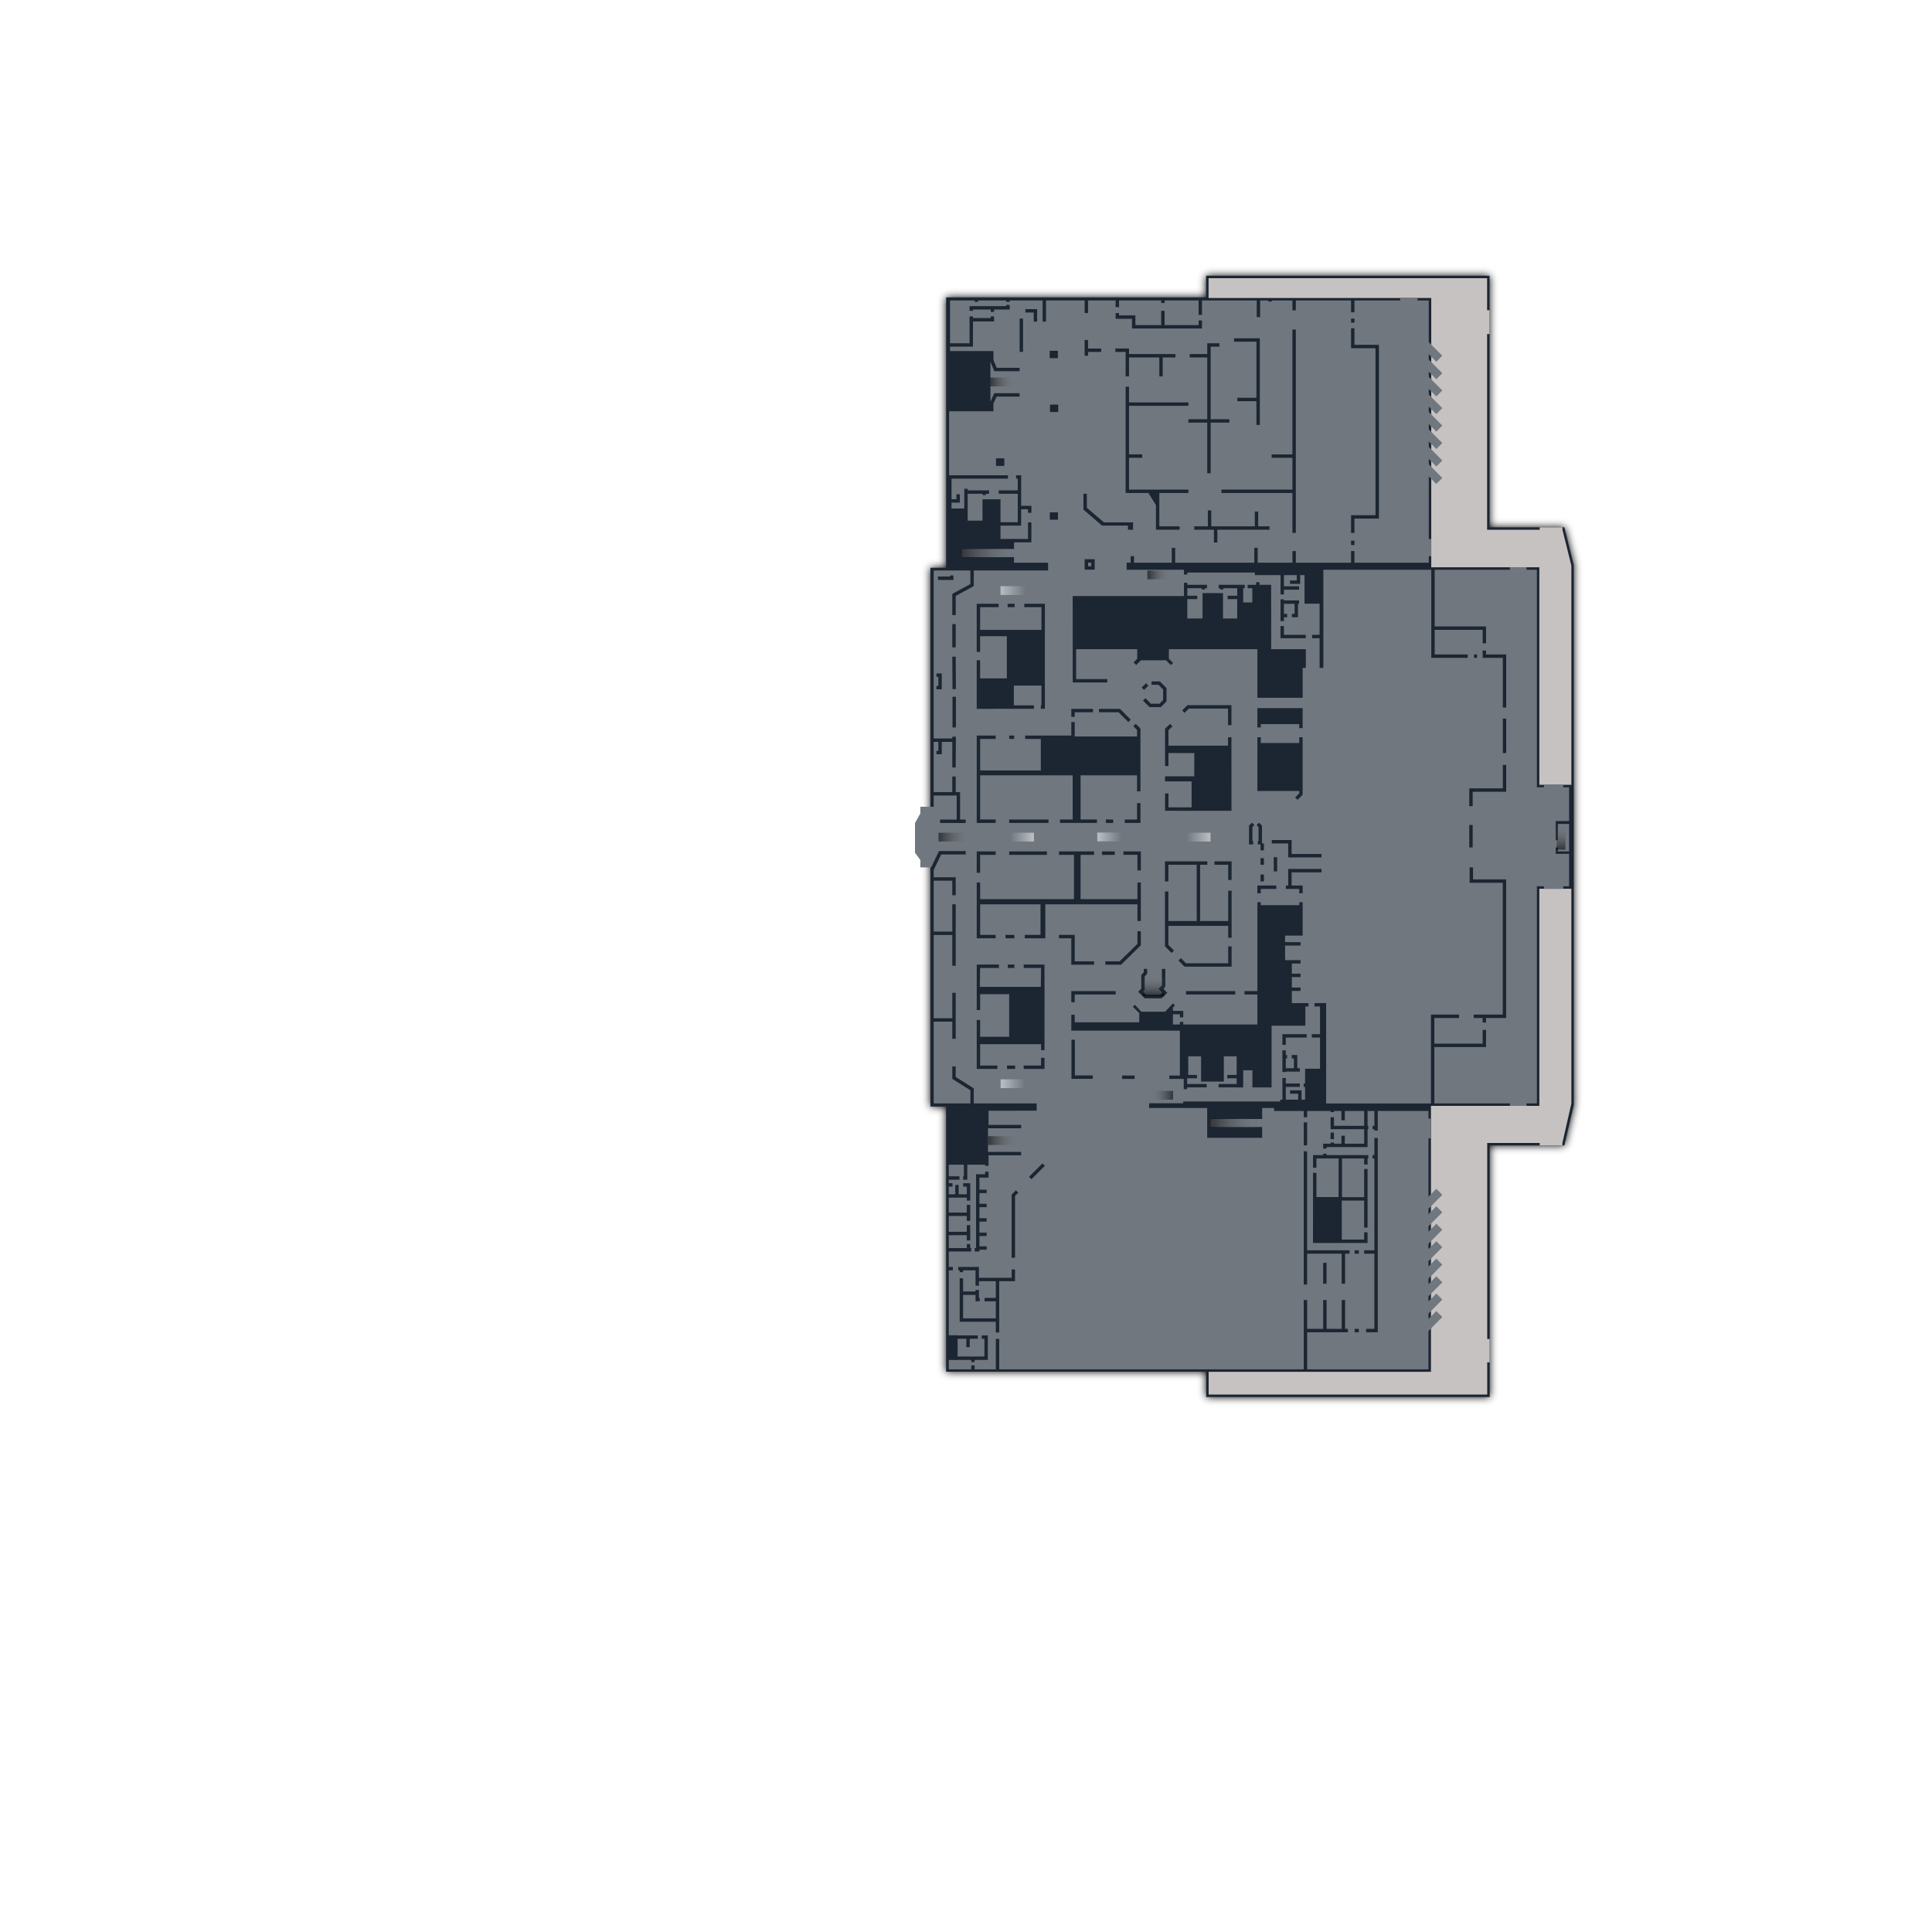
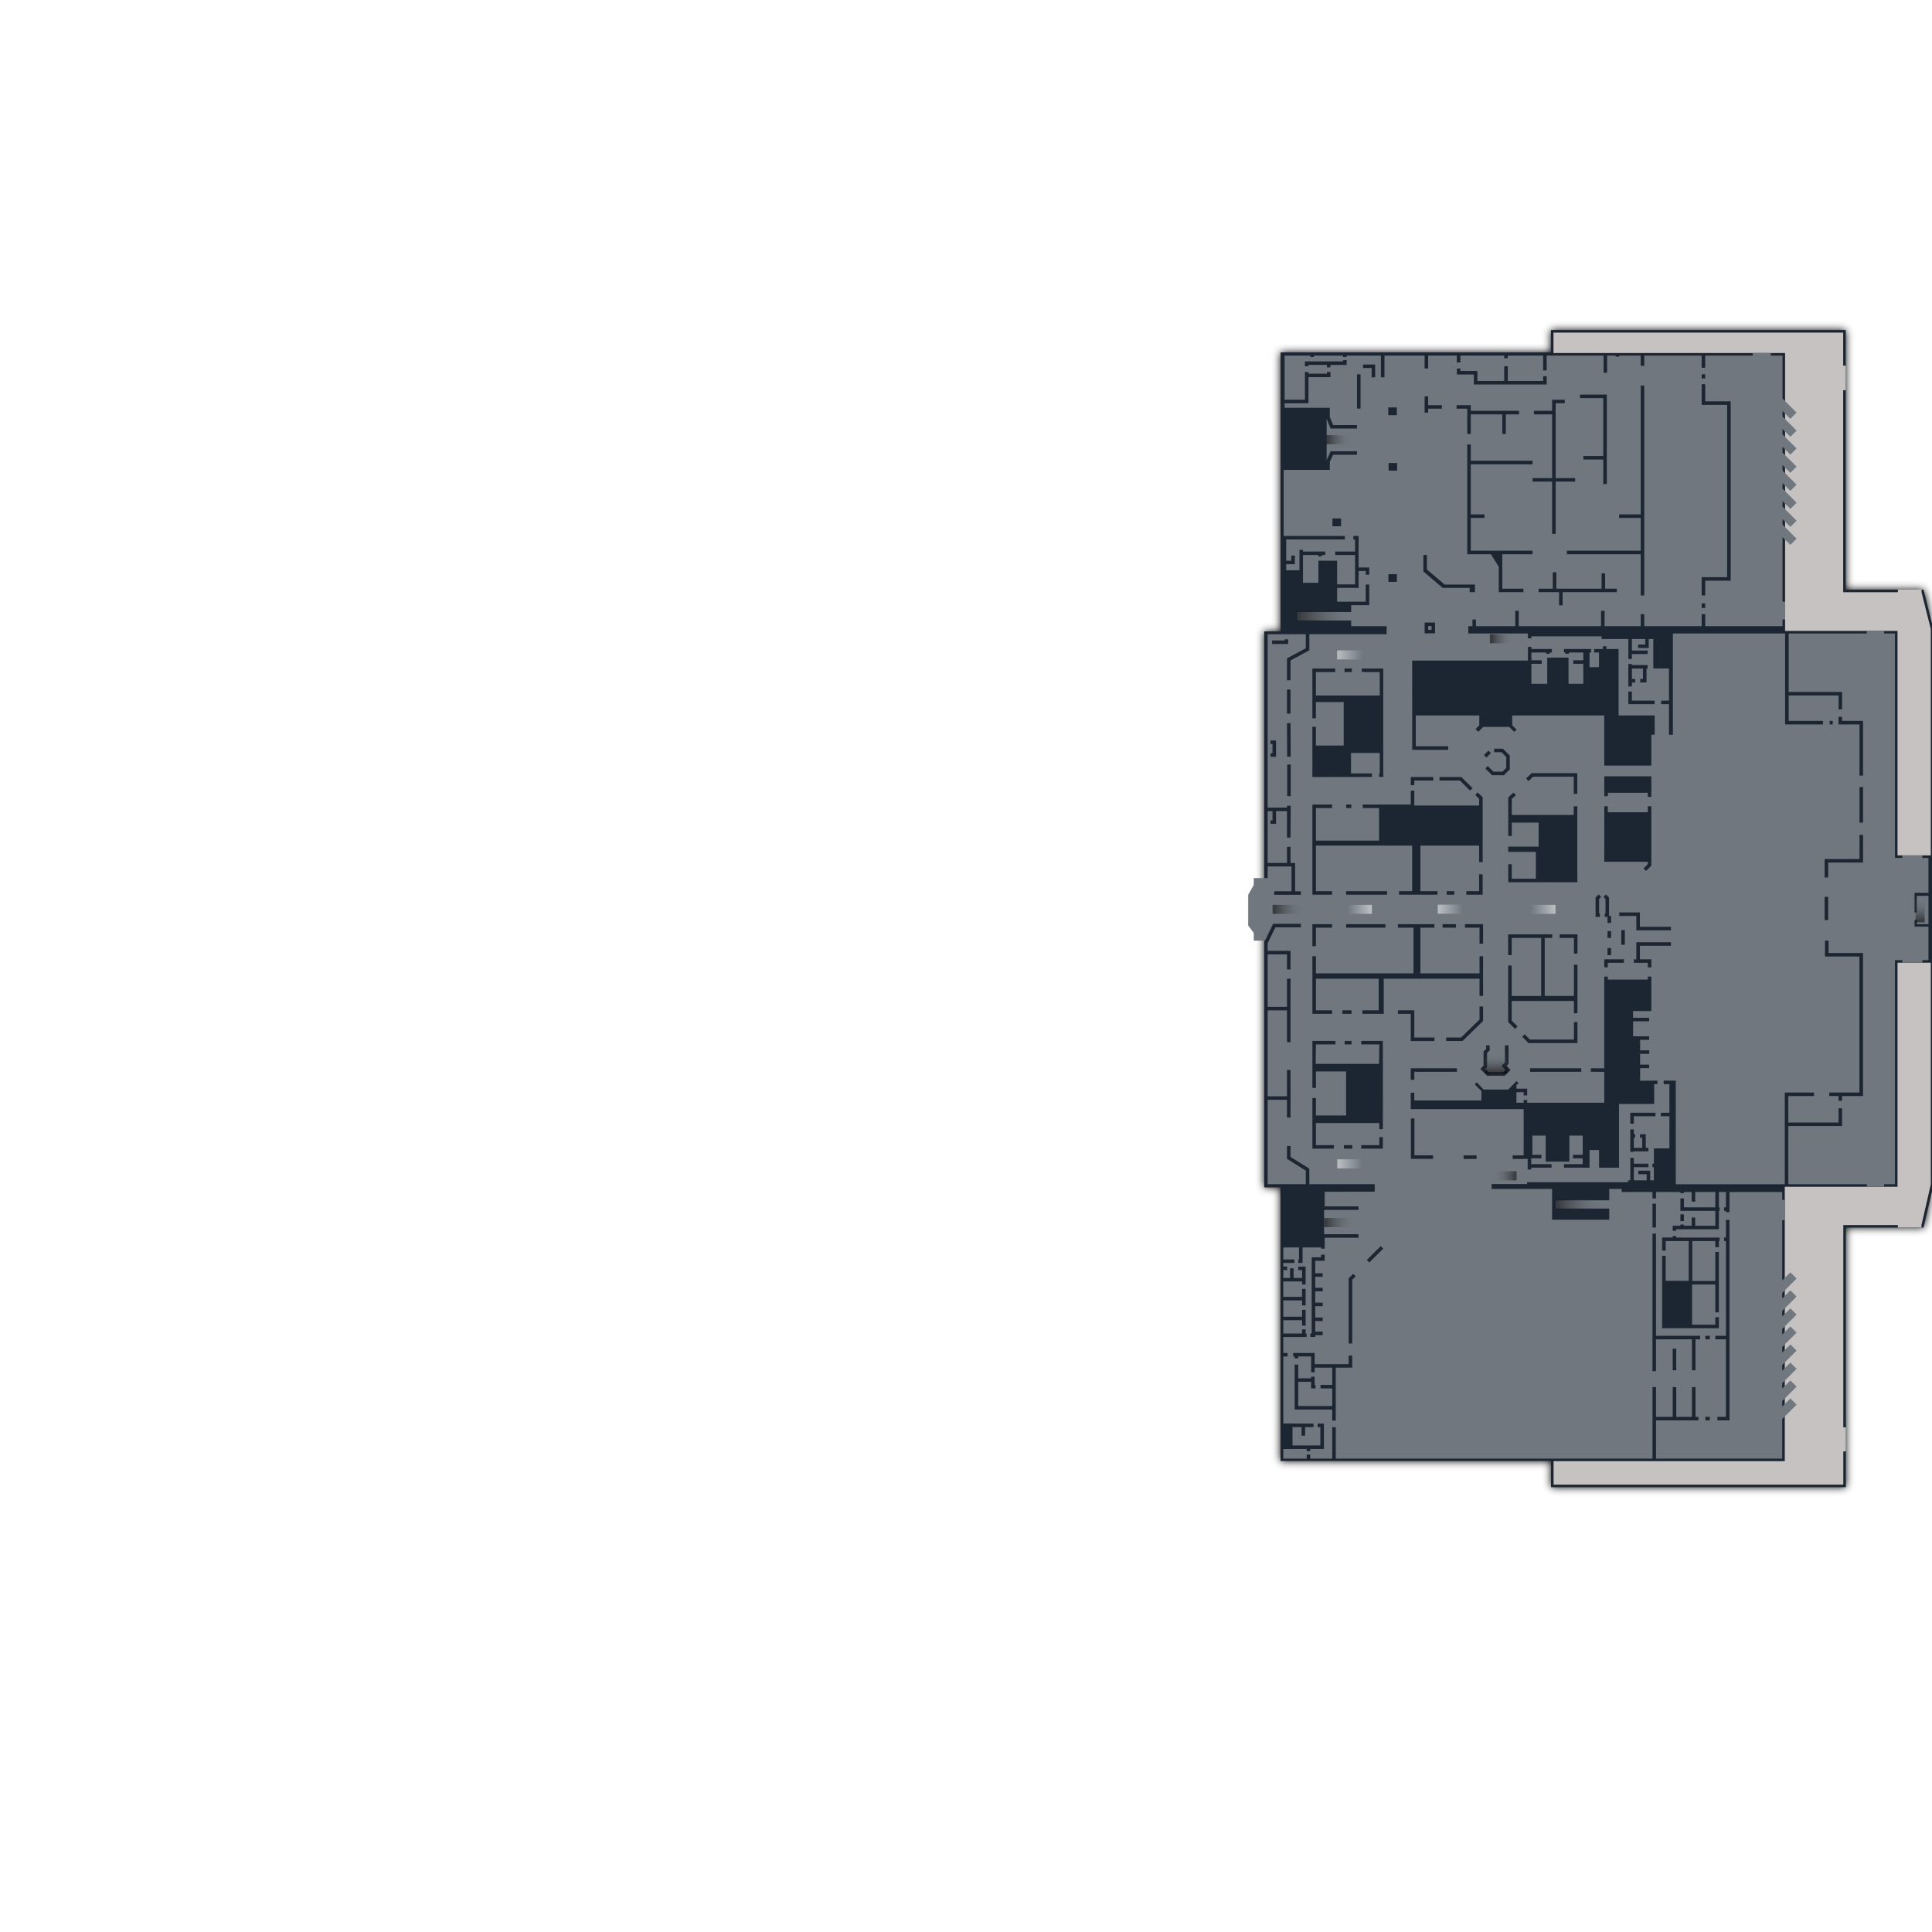
- <svg xmlns="http://www.w3.org/2000/svg" xmlns:xlink="http://www.w3.org/1999/xlink" xml:space="preserve" id="svg235" version="1.1" viewBox="0 0 977.1 977.1">
+ <svg xmlns="http://www.w3.org/2000/svg" xmlns:xlink="http://www.w3.org/1999/xlink" xml:space="preserve" id="svg235" version="1.1" viewBox="0 0 977.1 977.1" transform="translate(150, 23) scale(1.04, 1.032)">
  <style id="style_common">
    .trees { fill:#144043 }
    .cement { fill:#c6c2c2 }
    .land { fill:#1f5054 }
    .rock { fill:#dcd5b6 }
    .water { fill:#4a6b96 }
    .wood { fill:#593700 }
    .tarmac { fill:#768089 }
    .gravel { fill:#946d3e }
    .building { fill:#1a2632 }
    .floor { fill:#70777f }
    .locked { fill:#37414c }
    .map_border { fill:none;stroke:#000;stroke-width:2 }
    .fence { fill:none;stroke:#c4e3c3;stroke-width:1 }
    .road_tarmac { fill:none;stroke:#888 }
    .road_gravel { fill:none;stroke:#946d3e }
    .road_small { stroke-width:5 }
    .road_medium { stroke-width:8 }
    .road_large { stroke-width:12 }
    .railroad { fill:none;stroke:#914833;stroke-dasharray:6;stroke-width:3 }
    .powerline { fill:none;stroke:#ffce00;stroke-width:2;stroke-miterlimit:10;stroke-dasharray:6,6 }
    .danger { fill:red;fill-opacity:.4;stroke:red;stroke-dasharray:4,2;stroke-width:2 }
    .task { fill:#000 }
    .stairs { fill:#FFD700 }
    .shadow { filter:drop-shadow(0 0 2px #000) }
  </style>
  <style id="style_interchange">
    .structure{ fill:#4b4b4b }
  </style>
  <defs id="defs1">
    <linearGradient id="rampDown_l2r">
      <stop id="stop200" offset="0" style="stop-color:#777777;stop-opacity:0;" />
      <stop id="stop199" offset="1" style="stop-color:#000000;stop-opacity:0.5;" />
    </linearGradient>
    <linearGradient id="rampDown_r2l">
      <stop id="stop84" offset="0" style="stop-color:#000000;stop-opacity:0.5;" />
      <stop id="stop85" offset="1" style="stop-color:#777777;stop-opacity:0;" />
    </linearGradient>
    <linearGradient id="rampUp_l2r">
      <stop id="stop168" offset="0" style="stop-color:#ffffff;stop-opacity:0;" />
      <stop id="stop169" offset="1" style="stop-color:#ffffff;stop-opacity:0.5;" />
    </linearGradient>
    <linearGradient id="rampUp_r2l">
      <stop id="stop176" offset="0" style="stop-color:#ffffff;stop-opacity:0.5;" />
      <stop id="stop175" offset="1" style="stop-color:#ffffff;stop-opacity:0;" />
    </linearGradient>
    <linearGradient xlink:href="#rampDown_l2r" id="linearGradient199" x1="559.72" x2="580.328" y1="616.028" y2="616.028" gradientUnits="userSpaceOnUse" />
    <linearGradient xlink:href="#rampDown_l2r" id="linearGradient204" x1="615.41" x2="636.924" y1="475.45" y2="475.45" gradientUnits="userSpaceOnUse" />
    <linearGradient xlink:href="#rampDown_l2r" id="linearGradient208" x1="559.918" x2="580.392" y1="335.181" y2="335.181" gradientUnits="userSpaceOnUse" />
    <linearGradient xlink:href="#rampDown_l2r" id="linearGradient244" x1="654.3" x2="666.345" y1="622.466" y2="622.466" gradientUnits="userSpaceOnUse" />
    <linearGradient xlink:href="#rampDown_r2l" id="linearGradient178" x1="534.583" x2="551.118" y1="475.259" y2="475.259" gradientUnits="userSpaceOnUse" />
    <linearGradient xlink:href="#rampDown_r2l" id="linearGradient183" x1="562.593" x2="578.763" y1="648.223" y2="648.223" gradientUnits="userSpaceOnUse" />
    <linearGradient xlink:href="#rampDown_r2l" id="linearGradient185" x1="689.426" x2="716.388" y1="638.206" y2="638.206" gradientUnits="userSpaceOnUse" />
    <linearGradient xlink:href="#rampDown_r2l" id="linearGradient190" x1="653.566" x2="665.019" y1="326.371" y2="326.371" gradientUnits="userSpaceOnUse" />
    <linearGradient xlink:href="#rampDown_r2l" id="linearGradient192" x1="563.652" x2="577.103" y1="216.613" y2="216.613" gradientUnits="userSpaceOnUse" />
    <linearGradient xlink:href="#rampDown_r2l" id="linearGradient194" x1="547.947" x2="578.655" y1="313.955" y2="313.955" gradientUnits="userSpaceOnUse" />
    <linearGradient xlink:href="#rampDown_r2l" id="linearGradient202" x1="675.547" x2="697.621" y1="475.556" y2="475.556" gradientUnits="userSpaceOnUse" />
    <linearGradient xlink:href="#rampDown_r2l" id="linearGradient206" x1="575.148" x2="596.969" y1="475.676" y2="475.676" gradientUnits="userSpaceOnUse" />
    <linearGradient xlink:href="#rampDown_r2l" id="linearGradient240" x1="887.882" x2="887.882" y1="481.813" y2="469.194" gradientUnits="userSpaceOnUse" />
    <linearGradient xlink:href="#rampDown_r2l" id="linearGradient84" x1="655.973" x2="655.973" y1="565.05" y2="554.986" gradientUnits="userSpaceOnUse" />
    <linearGradient xlink:href="#rampUp_l2r" id="linearGradient169" x1="674.614" x2="687.492" y1="475.591" y2="475.591" gradientUnits="userSpaceOnUse" />
    <linearGradient xlink:href="#rampUp_l2r" id="linearGradient175" x1="574.559" x2="586.747" y1="475.591" y2="475.591" gradientUnits="userSpaceOnUse" />
    <linearGradient xlink:href="#rampUp_l2r" id="linearGradient229" x1="566.338" x2="574.468" y1="216.6" y2="216.6" gradientUnits="userSpaceOnUse" />
    <linearGradient xlink:href="#rampUp_l2r" id="linearGradient231" x1="547.768" x2="566.721" y1="314.02" y2="314.02" gradientUnits="userSpaceOnUse" />
    <linearGradient xlink:href="#rampUp_l2r" id="linearGradient233" x1="534.908" x2="545.617" y1="475.273" y2="475.273" gradientUnits="userSpaceOnUse" />
    <linearGradient xlink:href="#rampUp_l2r" id="linearGradient235" x1="563.23" x2="574.456" y1="648.18" y2="648.18" gradientUnits="userSpaceOnUse" />
    <linearGradient xlink:href="#rampUp_l2r" id="linearGradient237" x1="652.08" x2="652.08" y1="570.197" y2="552.706" gradientUnits="userSpaceOnUse" />
    <linearGradient xlink:href="#rampUp_l2r" id="linearGradient239" x1="688.48" x2="705.508" y1="638.044" y2="638.044" gradientUnits="userSpaceOnUse" />
    <linearGradient xlink:href="#rampUp_r2l" id="linearGradient173" x1="624.846" x2="637.665" y1="475.41" y2="475.41" gradientUnits="userSpaceOnUse" />
    <linearGradient xlink:href="#rampUp_r2l" id="linearGradient180" x1="569.985" x2="582.735" y1="615.862" y2="615.862" gradientUnits="userSpaceOnUse" />
    <linearGradient xlink:href="#rampUp_r2l" id="linearGradient187" x1="569.395" x2="583.138" y1="335.232" y2="335.232" gradientUnits="userSpaceOnUse" />
    <linearGradient xlink:href="#rampUp_r2l" id="linearGradient219" x1="887.768" x2="887.768" y1="481.878" y2="469.138" gradientUnits="userSpaceOnUse" />
    <linearGradient xlink:href="#rampUp_r2l" id="linearGradient221" x1="882.455" x2="882.455" y1="298.96" y2="261.574" gradientUnits="userSpaceOnUse" />
    <linearGradient xlink:href="#rampUp_r2l" id="linearGradient223" x1="848.279" x2="886.75" y1="182.324" y2="182.324" gradientUnits="userSpaceOnUse" />
    <linearGradient xlink:href="#rampUp_r2l" id="linearGradient225" x1="882.449" x2="882.449" y1="650.491" y2="691.245" gradientUnits="userSpaceOnUse" />
    <linearGradient xlink:href="#rampUp_r2l" id="linearGradient227" x1="848.471" x2="886.866" y1="767.817" y2="767.817" gradientUnits="userSpaceOnUse" />
    <linearGradient xlink:href="#rampUp_r2l" id="linearGradient242" x1="660.831" x2="668.614" y1="326.469" y2="326.469" gradientUnits="userSpaceOnUse" />
    <linearGradient xlink:href="#rampUp_r2l" id="linearGradient246" x1="660.571" x2="669.358" y1="622.62" y2="622.62" gradientUnits="userSpaceOnUse" />
  </defs>
  <g id="First_Floor" data-name="First Floor">
    <g id="Structure-1" class="shadow building" data-name="Structure">
      <path d="M609.974 139.454v10.948H478.506v136.724h-7.951v272.502h7.927v134.083h131.534v12.817h143.389V579.306H791.168l4.791-20.574V285.9l-4.791-19.216h-37.824V139.454Z" />
    </g>
    <g id="Pavament-1" class="cement">
      <path d="M778.516 559.303h-54.82v134.48H611.266v11.494h140.889v-16.288h1.251v-11.787h-1.251v-99.147h26.529v1.251h11.488v-1.251l4.537-19.964V449.492h-16.193z" />
      <path d="M611.225 150.719H723.846v136.193h54.67v109.994h16.193V286.066l-4.508-18.133v-1.25h-11.502v1.25h-26.605v-98.997h1.25v-12.048h-1.25v-16.186H611.225Z" />
    </g>
    <g id="Floor-1" class="floor">
      <path d="M708.115 150.719v1.25h-23.109v5.977h-1.721v-5.977h-27.922v4.996h-1.721v-4.996h-10.445v.539h-1.721v-.539h-4.17v8.416h-1.721v-8.416H607.908v7.289h-1.721v-7.289h-17.201v1.289h-1.721v-1.289h-21.326v3.352h-1.721v-3.352h-13.947v6.352h-1.721v-6.352h-19.531v10.666h-1.721v-10.666h-16.66v.725h-1.721v-.725h-14.219v.725h-1.721v-.725h-12.504v21.631h9.875v-13.592h1.721v.828h8.969v-.828h1.721v2.549h-10.689v12.764h-11.596v2.23h21.963v4.502l1.635 3.963h11.566v1.721h-12.811l-1.924-4.838v20.312l1.941-4.352h12.793v1.721h-11.584l-1.617 3.451v3.967h-22.428v32.375h29.762v1.721h-28.531v10.4h2.484v-2.516h1.721v4.236h-4.205v2.969h6.439v-10h1.721v.809h10.814v1.721h-1.596v.658h-1.721v-.658h-7.498v13.598h7.498v-10.812h9.104v11.598h8.725v-14.383h-9.639v-1.721h9.639v-5.898h-.83v-1.721h2.551v15.455h5.184v3.527h-1.721v-1.807h-3.463v8.268h-10.445v6.764h13.908v-8.41h1.721v10.131h-8.791v3.361H486.5v4.117h26.34v2.799h17.229v3.938h-37.584v7.906l-9.143 4.961v9.699h-1.721v-10.723l9.143-4.961v-6.883H472.217v84.975h9.404v-.908h1.828l-.107 15.578h-1.721v-12.949h-5.326v6.238h-2.684v-1.721h.963v-4.518h-2.357v25.402h9.404v-7.885h1.721v7.885h2.221v13.891h2.826v1.721h-12.953v-1.721h8.406v-12.17h-11.625v5.629h-.021v.06h-6.732v3.359l-2.707 4.865v15l2.707 3.688v3.748h5.453l3.967-8.254h13.506v1.721h-12.4l-3.771 7.826v3.717h11.125v9.088h-1.721v-7.367h-9.404v25.725h9.404v-13.789h1.721v31.068h-1.721v-15.559h-9.404v42.113h9.404v-12.883h1.721v23.273h-1.721v-8.67h-9.404v41.338h18.547v-6.648l-9.143-5.748v-6.303h1.721v5.352l9.143 5.748v7.6h31.807v3.684l-24.336.041v7.162h16.465v1.721h-16.75v11.908h16.75v1.721h-16.465v5.354h-1.721v-.568h-9.033v7.586h-2.078v-1.721h.357v-5.865h-7.648v5.865h5.398v1.721h-5.398v1.773h1.891v1.721h-1.891v3.857h3.279v-4.719h1.721v4.719h4.127v-3.857h-1.836v-1.721h3.557v8.775h-1.721v-1.477h-9.127v7.547h9.127v-3.91h1.721v8.1h-1.721v-2.469h-9.127v7.998h9.127v-3.369h1.721v7.734h-1.721v-2.645h-9.127v6.508h9.127v-2.018h1.721v2.018h.49v1.721h-11.338v7.816h2.072v1.721h-2.072v32.842h4.477v.064h10.217v1.721h-4.09v4.223h-1.721v-4.223h-4.406v8.975h13.551v-8.975h-1.357v-1.721h3.078v12.416h-6.668v1.092h-1.721v-1.092h-6.883v.021h-4.477v4.727h11.359v-2h1.721v2h10.713v-15.395h1.721v15.395h154.018v-35.057h1.721v14.58h8.105v-14.58h1.721v14.58h7.648v-14.58h1.721v14.58h1.416v1.721h-20.611v18.756h61.361V673.125l6.998-7.039-3.029-3.029-3.969 3.967v-2.727l6.998-7.041-3.029-3.029-3.969 3.969v-2.635l6.998-7.039-3.029-3.029-3.969 3.967v-2.822l6.998-7.039-3.029-3.029-3.969 3.967v-2.727l6.998-7.041-3.029-3.027-3.969 3.967v-2.729l6.998-7.039-3.029-3.029-3.969 3.967v-2.727l6.998-7.041-3.029-3.029-3.969 3.969v-2.729l6.998-7.039-3.029-3.029-3.969 3.967V575.688h1.229v-9.955h-1.229v-3.863h-25.637v9.916h-1.721v-.701h-.918v-1.721h.918v-7.494h-3.447v7.494h.361v1.721h-.361v9.047h-20.734v.736h-1.723v-2.457h3.748v-.568h1.721v.568h3.76v-4.025h1.721v4.025h9.787v-7.326h-16.988v-6.039h1.721v4.318h15.268v-7.494h-9.787v4.729h-1.721v-4.729h-3.76v.561h-1.721v-.561h-11.848v3.176h-1.721v-3.176h-15.002v-1.508h-6.033v5.582h-26.08v4.037h26.08v5.477h-27.801v-15.096h-29.383v-2.33h.111v-.062h17.125v-.885h49.09v-.949h1.102v-10.953h1.721v2.797h7.098v1.721h-7.098v6.436h6.238v-2.994h-4.088v-1.721h5.809v4.715h1.789v-6.436h-.715v-1.721h.715v-7.477h7.545v-15.754h-4.172v-1.721h4.172v-14.008h-2.781v-1.721h3.285v.004h2.6v50.764h53.004v-44.955h14.213v1.721h-12.492v12.994h24.424v-6.971h1.721v8.691h-26.145v28.506h38.184v1.232h8.426v-1.232h5.242V448.242h3.574v1.27h9.752v-1.27h2.965v-16.418h-6.75v-3.225h1.062v2.012h5.688v-13.893h-5.688v8.223h-1.062v-9.68h6.75v-17.105h-2.965v-1.25h-9.752v1.25h-3.574V288.162h-5.242v-1.256h-8.426v1.256h-38.016v28.646h25.982v8.547h-1.721v-6.826h-24.262v12.465h16.699v1.721h-18.42v-44.553H669.279v49.633h-1.902V322.783h-3.777v-1.721h3.777v-15.746h-7.619v-14.443h-2.209v4.41h-5.162v-1.721h3.441v-2.689h-6.48v5.65h7.645v1.721h-7.645v2.402h-1.721v-9.773h-13.006v-1.311h-34.127v.998h-1.721l-.023-2.402h-28.951v-.059h-.006v-3.424h.006v-.098h2.008v-3.277h1.721v3.277H592.625v-7.533h1.721v7.533h40.004v-7.533h1.721v7.533h17.572v-5.877h1.721v5.877h27.922v-5.877h1.721v5.877h37.59v-3.277h1.273v-8.711h-1.273V240.935l3.818 3.816 3.029-3.029-6.848-6.889v-2.729l3.818 3.818 3.029-3.029-6.848-6.891v-2.727l3.818 3.816 3.029-3.029-6.848-6.889v-2.729l3.818 3.816 3.029-3.027-6.848-6.891v-2.727l3.818 3.816 3.029-3.029-6.848-6.889v-2.822l3.818 3.816 3.029-3.029-6.848-6.889v-2.635l3.818 3.818 3.029-3.029-6.848-6.891v-2.727l3.818 3.816 3.029-3.029-6.848-6.889V151.969h-5.701v-1.25zm-199.197 3.477h1.721v2.361h-7.879v1.201h-1.721v-1.201h-8.969v.639h-1.721v-2.359h18.568zm9.674 2.141h5.924v6.299h-1.721v-4.578h-4.203zm68.674.859h1.721v7.217h17.201v-2.342h1.721v4.062h-35.412v-4.889h-8.277v-2.924h1.721v1.203h8.277v4.889h13.049zm-71.596 3.939h1.721v16.826h-1.721zm167.615 0h1.721v2.062h-1.721zm0 4.875h1.721v8.381h12.381v87.889h-12.381v7.256h-1.721v-8.977h12.379v-84.445h-12.379zm-29.643.633h1.721v102.893h-1.721v-20.215h-35.904v-1.721h35.904v-16.078h-10.51v-1.721h10.51zm-29.537 4.451h13.051v43.818h-1.721v-12.012h-9.684v-1.721h9.684v-28.365h-11.33zm-75.555.859h1.721v4.303h6.664v1.721h-6.664v1.936h-1.721zm62.006 1.648h6.148v1.723h-4.428v36.689h9.48v1.721h-9.48v25.623h-1.721v-25.623h-9.521v-1.721h9.521v-31.24h-8.859v-1.721h8.859zm-46.479 2.654h6.918v2.797h23.459v1.721h-6.412v9.604h-1.721v-9.604h-15.326v9.604h-1.721v-12.4h-5.197zm-33.207 1.131h4.156v3.766h-4.156zm38.404 18.152h1.721v7.979h30.039v1.721h-30.039v24.562h6.676v1.721h-6.676v16.078h30.039v1.721h-14.705v16.869h10.273v1.721h-11.994v-12.455l-3.809-6.135h-11.525zm-38.246 9.074h4.156v3.754h-4.156zm-27.309 27.18h4.199v3.824h-4.199zm44.232 17.902h1.721v7.127l8.621 7.348h14.734v3.74h-2.555v-2.094h-13.168l-9.354-8.08zm62.922 8.453h1.721v8.041h22.014v-7.479h1.721v7.479h5.699v1.721h-26.367v6.463h-1.721v-6.463h-9.951v-1.721h6.885zm-79.943.967h4.137v3.742h-4.137zm152.354 14.307h1.721v2.252h-1.721zm-134.729 9.395h5.072v5.283h-5.072zm1.721 1.721v1.842h1.631v-1.842zm-69.805 6.496h1.721v2.281h-7.82v-1.721h6.1zm154.789 3.389h1.721v1.348h5.898l.008 32.555h17.543v9.443h-1.613v15.143h-22.912v-24.586H591.154v4.84l2.117 2.117-1.141 1.076-2.422-2.422h-12.656l-2.424 2.422-1.305-1.377 1.814-1.816v-4.84h-30.898v15.117h15.762v1.721h-17.482l-.021-43.717h56.275v-6.723h1.721v1.047h9.945v1.721h-1.006v.615h-1.723v-.615h-7.217v3.799h5.012v1.721h-5.035v9.787h7.705V299.967h10.359v12.83h7.184v-9.787h-4.869v-1.721h4.869v-3.799h-6.998v.615H617v-.615h-.676v-1.721h13.199v1.721h-.775v7.189h4.6v-7.189h-2.367v-1.721h4.281zm12.365 8.684h1.721v.541h7.645v1.721h-.539v6.809h-3.062v-1.723h1.342v-5.086h-5.385v5.086h1.637v1.723h-1.637v1.941h-1.721v-9.609zm-153.66 2.238h11.104v1.723h-9.383v11.49h31.035v-11.49h-8.699v-1.723h10.42v53.111h-2.051v-1.721h.33v-10.012h-13.969v10.012h10.162v1.721l-28.943.053-.006-24.613h1.721v9.193h13.514v-21.32H495.688v7.941h-1.721v-10.559zm15.648 0h3.531v1.723h-3.531zm-27.994 10.307h1.721v11.77h-1.721zm166.006.969h1.721v4.443h11.047v1.721h-12.768zm102.217 12.389h1.721v1.986h10.193v26.838h-1.723v-25.117h-10.191zm-4.336 1.986h1.506v1.721h-1.506zm-263.887 1.125h1.721l.107 16.416h-1.721zm-8.01 8.492h2.684v7.979h-2.684v-1.721h.963v-4.537h-.963zm108.768 4.008h4.223l3.365 3.365V354.75l-2.857 2.861h-5.76l-3.279-3.281 1.215-1.217 2.777 2.777h4.334l1.85-1.852v-5.342l-2.357-2.357h-3.51zm-2.795.924 1.217 1.217-2.189 2.189-1.217-1.217zm-97.855 6.832h1.721v15.523h-1.721zm118.834 4.242h22.234v10.129h-1.721v-8.408h-19.803l-2.172 2.172-1.217-1.219zm35.344 1.52h22.912l-.016 10.123h-1.721v-2.031h-19.438v1.67h-1.721zm-94.092.361h10.953v1.721h-9.232v2.297h-1.721zm13.98 0h10.623l5.443 5.449-1.217 1.215-4.941-4.943h-9.908zm204.24 4.926h1.723v17.424h-1.723zm-218.221 1.754h1.721v7.281h31.523v-3.289l-1.885-1.887 1.217-1.217 2.389 2.391v31.744h-1.721v-8.098h-28.561v22.355h8.291v1.721h-18.684v-1.721h6.393v-22.355h-46.797v22.355h7.848v1.721h-9.568v-44.186h9.568v1.721h-7.848v15.936h30.691v-15.936h-7.912v-1.721h23.334zm49.961.939 1.176 1.256-2.008 1.883v7.842h30.133v-4.244h1.721l.018 37.213-33.592-.014V401.25h1.721v7.082h11.701v-13.141h-13.439v-2.576h14.785v-11.768h-13.047v6.572h-1.721v-18.91zm-81.379 5.877h2.518v1.721h-2.518zm125.527.859h1.721v2.914h19.438v-2.914h1.721v29.113l-2.584 2.551-1.209-1.225 2.072-2.045v-1.205h-21.176zm124.111 14.016h1.723v13.551h-16.957v7.314h-1.721v-9.035h16.955zm-184.977 19.295h1.721v10.016h-7.943v-1.721h6.223zm-64.662 8.295h19.881v1.721h-19.881zm48.896 0h3.713v1.721h-3.713zm73.883 1.594 1.219 1.217-.986.986v7.086h.379v1.721h-2.1v-9.52zm3.572 0 1.49 1.49v9.029h.99v3.471h-1.721v-2.98h-1.369v-1.721h.379v-7.086l-.988-.986zm106.332 1.146h1.721v11.4h-1.721zm-99.877 7.645h10.027v7.062h15.123v1.721h-16.844v-7.062h-8.307zm-149.223 5.768h9.568v1.721h-7.848v9.078h-1.721zm16.416 0h19.084v1.721h-19.084zm25.18 0h17.754v1.721h-6.832v22.396h28.764v-8.414h1.721v19.48h-1.721v-8.445h-46.59v17.207l-10.389-.019v-1.721h7.949v-15.467h-30.531v15.467h7.848v1.721h-9.568v-28.223h1.721v8.414h47.443v-22.396h-7.568zm21.73 0h6.494v1.721h-6.494zm10.865 0h8.811v9.607h-1.721v-7.887h-7.09zm76.029 2.9h1.721v7.189h-1.721zm-6.693.494h1.721v3.348h-1.721zm-48.324 1.617h21.432v1.721h-3.664v28.451h14.211v-15.307h1.723v23.789h-1.723v-6.031H590.904v9.641l2.846 2.846-1.217 1.217-3.35-3.35v-27.742h1.721v14.938h14.326v-28.451H590.904v8.432h-1.721zm25.023 0h8.678v9.414h-1.723v-7.693h-6.955zm129.053 3.068h1.721v6.057h16.754v70.084h-10.176v2.311h-1.721v-2.311h-4.512v-1.721h14.688v-66.643h-16.754zm-91.75.773h16.844v1.721h-15.123v6.652h5.59v3.932h-1.721v-2.211h-6.799v-1.721h1.209zm-14.002 2.844h1.721v3.467h-1.721zm-1.596 5.529h9.562v1.721h-7.842v2.211h-1.721zm0 8.461h1.719v1.484h19.467v-1.484h1.721v16.873h-8.887v3.307h7.82v1.721h-7.82v7.379h7.82v1.721h-4.4v5.141h4.4v1.721h-4.4v5.275h4.4v1.721h-4.4v6.148h5.957v-.006H661.75v1.721h-1.568v9.719H643.096v31.215h-9.708v-8.66h-4.644v8.66h-3.316v-.021h-9.121v-1.721h9.121v-2.854h-4.75v-1.721h4.75v-9.406h-6.479v12.758h-11.518v-12.758h-6.482v9.406h4.418v1.721h-4.977v2.854h9.895v1.721h-9.895v.881h-1.721v-5.16h-1.799v.004h-5.498v-1.721h5.346v-22.689h-54.904v-8.055h1.721v3.826h32.643v-4.625l-3.266-3.275 1.051-.965 3.244 3.506h12.045l3.949-4.15 1.049 1.029-1.049.926v1.77h5.23v3.303h-1.721v-1.582h-3.51v5.172h3.51v-1.338h1.721v1.338h37.475v-15.176h-6.502v-1.721h6.502zm-60.65 14.662h1.721v7.113l-9.992 9.814h-7.959v-1.721h7.244l8.986-8.807zm-66.736 1.855h4.488v1.721h-4.488zm27.051 0h7.959v13.352h9.795v1.721h-11.516v-13.352h-6.238zm85.586 5.797h1.723v10.277h-23.779l-3.102-3.1 1.217-1.217 2.596 2.596h21.346zm-127.182 9.219h11.225v1.721h-9.504l-.133 9.545h30.824l.133-9.545h-8.793v-1.721h10.514v10.506h.025l-.019 32.752h-1.727v-3.008h-30.824v10.812h8.713v1.721h-10.434v-24.781h1.721v8.523H510.375v-21.566h-14.674v8.057h-1.721zm15.715 0h3.318v1.721h-3.318zm68.777 2.176h1.721v2.479l-1.262 1.256v6.959l-.865.869 1.621 1.623h7.105l1.129-1.127-1.992-1.988 1.701-1.693v-8.377h1.721v9.09l-.984.98 1.992 1.988-2.854 2.848h-8.529l-3.342-3.342 1.576-1.582v-6.963l1.262-1.256zm-36.658 11.221h22.451v1.721h-20.73v3.93h-1.721zm58.029 0h24.891v1.721h-24.891zm48.729 21.799h12.26v1.721h-10.539v3.656h-1.721zm-106.68 2.801h1.721v18.072h9.041v1.723h-10.762zm106.68 5.373h1.721v2.365h.645v1.721h-.645v4.947h4.086v-4.947h-1.074v-1.721h2.797v6.668h1.289v1.721h-7.098v.215h-1.721v-7.742zm-122.047 3.779H528.25l-.004 5.635h-10.514v-1.721h8.793zm-17.221 3.914h4.1v1.721h-4.1zm58.205 5.041h6.32v1.721h-6.32zm91.854 23.686h1.721v11.65h-1.721zm13.568 5.176h1.721v3.316h-1.721zm22.156 2.74h1.721v98.24h-5.887v-1.721h4.166v-38.004h-5.158v-1.721h5.158V585.904h-.918v-1.721h.918zm-35.725 6.715h1.721v50.08h21.461v1.721h-2.266v15.186h-1.721v-15.186h-17.475v15.611h-1.721zm9.82 1.213h1.721v.719h21.098v1.721h-.361v3.025h-1.721v-3.025h-11.197v19.566h11.197v-14.258h1.721v29.611h-1.721v-13.633h-11.297v19.721h11.297v-3.688h1.721v5.408l-27.602-.008.021-35.484h1.721v12.275h11.221V585.904h-11.221v4.707h-1.721v-6.428h5.123zm-141.955 4.924 1.215 1.217-6.791 6.793-1.217-1.217zm-28.994 4.182h1.721v3.02h-4.596v6.104h3.637v1.721h-3.637v5.391h3.637v1.721h-3.637v5.568h3.637v1.721h-3.637v5.566h3.637v1.721h-3.637v5.205h3.637v1.721h-3.637v.898h-2.391v-1.721h.67v-37.336h4.596zm15.584 9.408 1.217 1.217-1.68 1.68v31.229h-1.721v-31.941zm171.283 30.354h2.129v1.721h-2.129zm-15.912 6.328h1.721v10.578h-1.721zm-184.588 2.082h10.488v5.49h16.545v-4.178h1.721v5.898h-8.01v25.953h-1.721v-5.438h-18.262v-22.004h1.721v6.697h6.285v-.76h1.721v4.01h.4v1.721h-2.121v-3.25h-6.285v11.865H503.625v-8.615h-5.705v-1.721h5.705v-8.459h-8.535v2.289h-1.721v-7.779h-6.285v.943h-1.721v-.943h-.762zm200.5 31.314h2.129v1.721h-2.129z" />
    </g>
    <g id="Ramps-1" class="road_tarmac road_small" data-name="Ramps" transform="translate(.339458 .675452) scale(.888877)">
      <path d="M655.957 554.108v11.925" style="stroke:url(#linearGradient84);stroke-width:12" />
      <path d="M583.691 335.255H568.87" style="stroke:url(#linearGradient187)" />
      <path d="M652.432 326.343h13.403" style="stroke:url(#linearGradient190)" />
      <path d="M579.816 313.94h-33.074" style="stroke:url(#linearGradient194)" />
      <path d="M563.053 216.585h17.896" style="stroke:url(#linearGradient192)" />
      <path d="M717.221 638.191h-28.934" style="stroke:url(#linearGradient185)" />
      <path d="M561.802 648.207h18.351" style="stroke:url(#linearGradient183)" />
      <path d="M583.585 615.841h-14.653" style="stroke:url(#linearGradient180)" />
      <path d="M533.586 475.528h18.362" style="stroke:url(#linearGradient178)" />
      <path d="M573.383 475.528h14.56" style="stroke:url(#linearGradient175)" />
      <path d="M638.579 475.435h-14.653" style="stroke:url(#linearGradient173)" />
      <path d="M673.541 475.528h14.838" style="stroke:url(#linearGradient169)" />
      <path d="M887.832 468.502v14.181" style="stroke:url(#linearGradient240)" />
      <path d="M652.985 622.444h14.07" style="stroke:url(#linearGradient244)" />
    </g>
  </g>
</svg>
